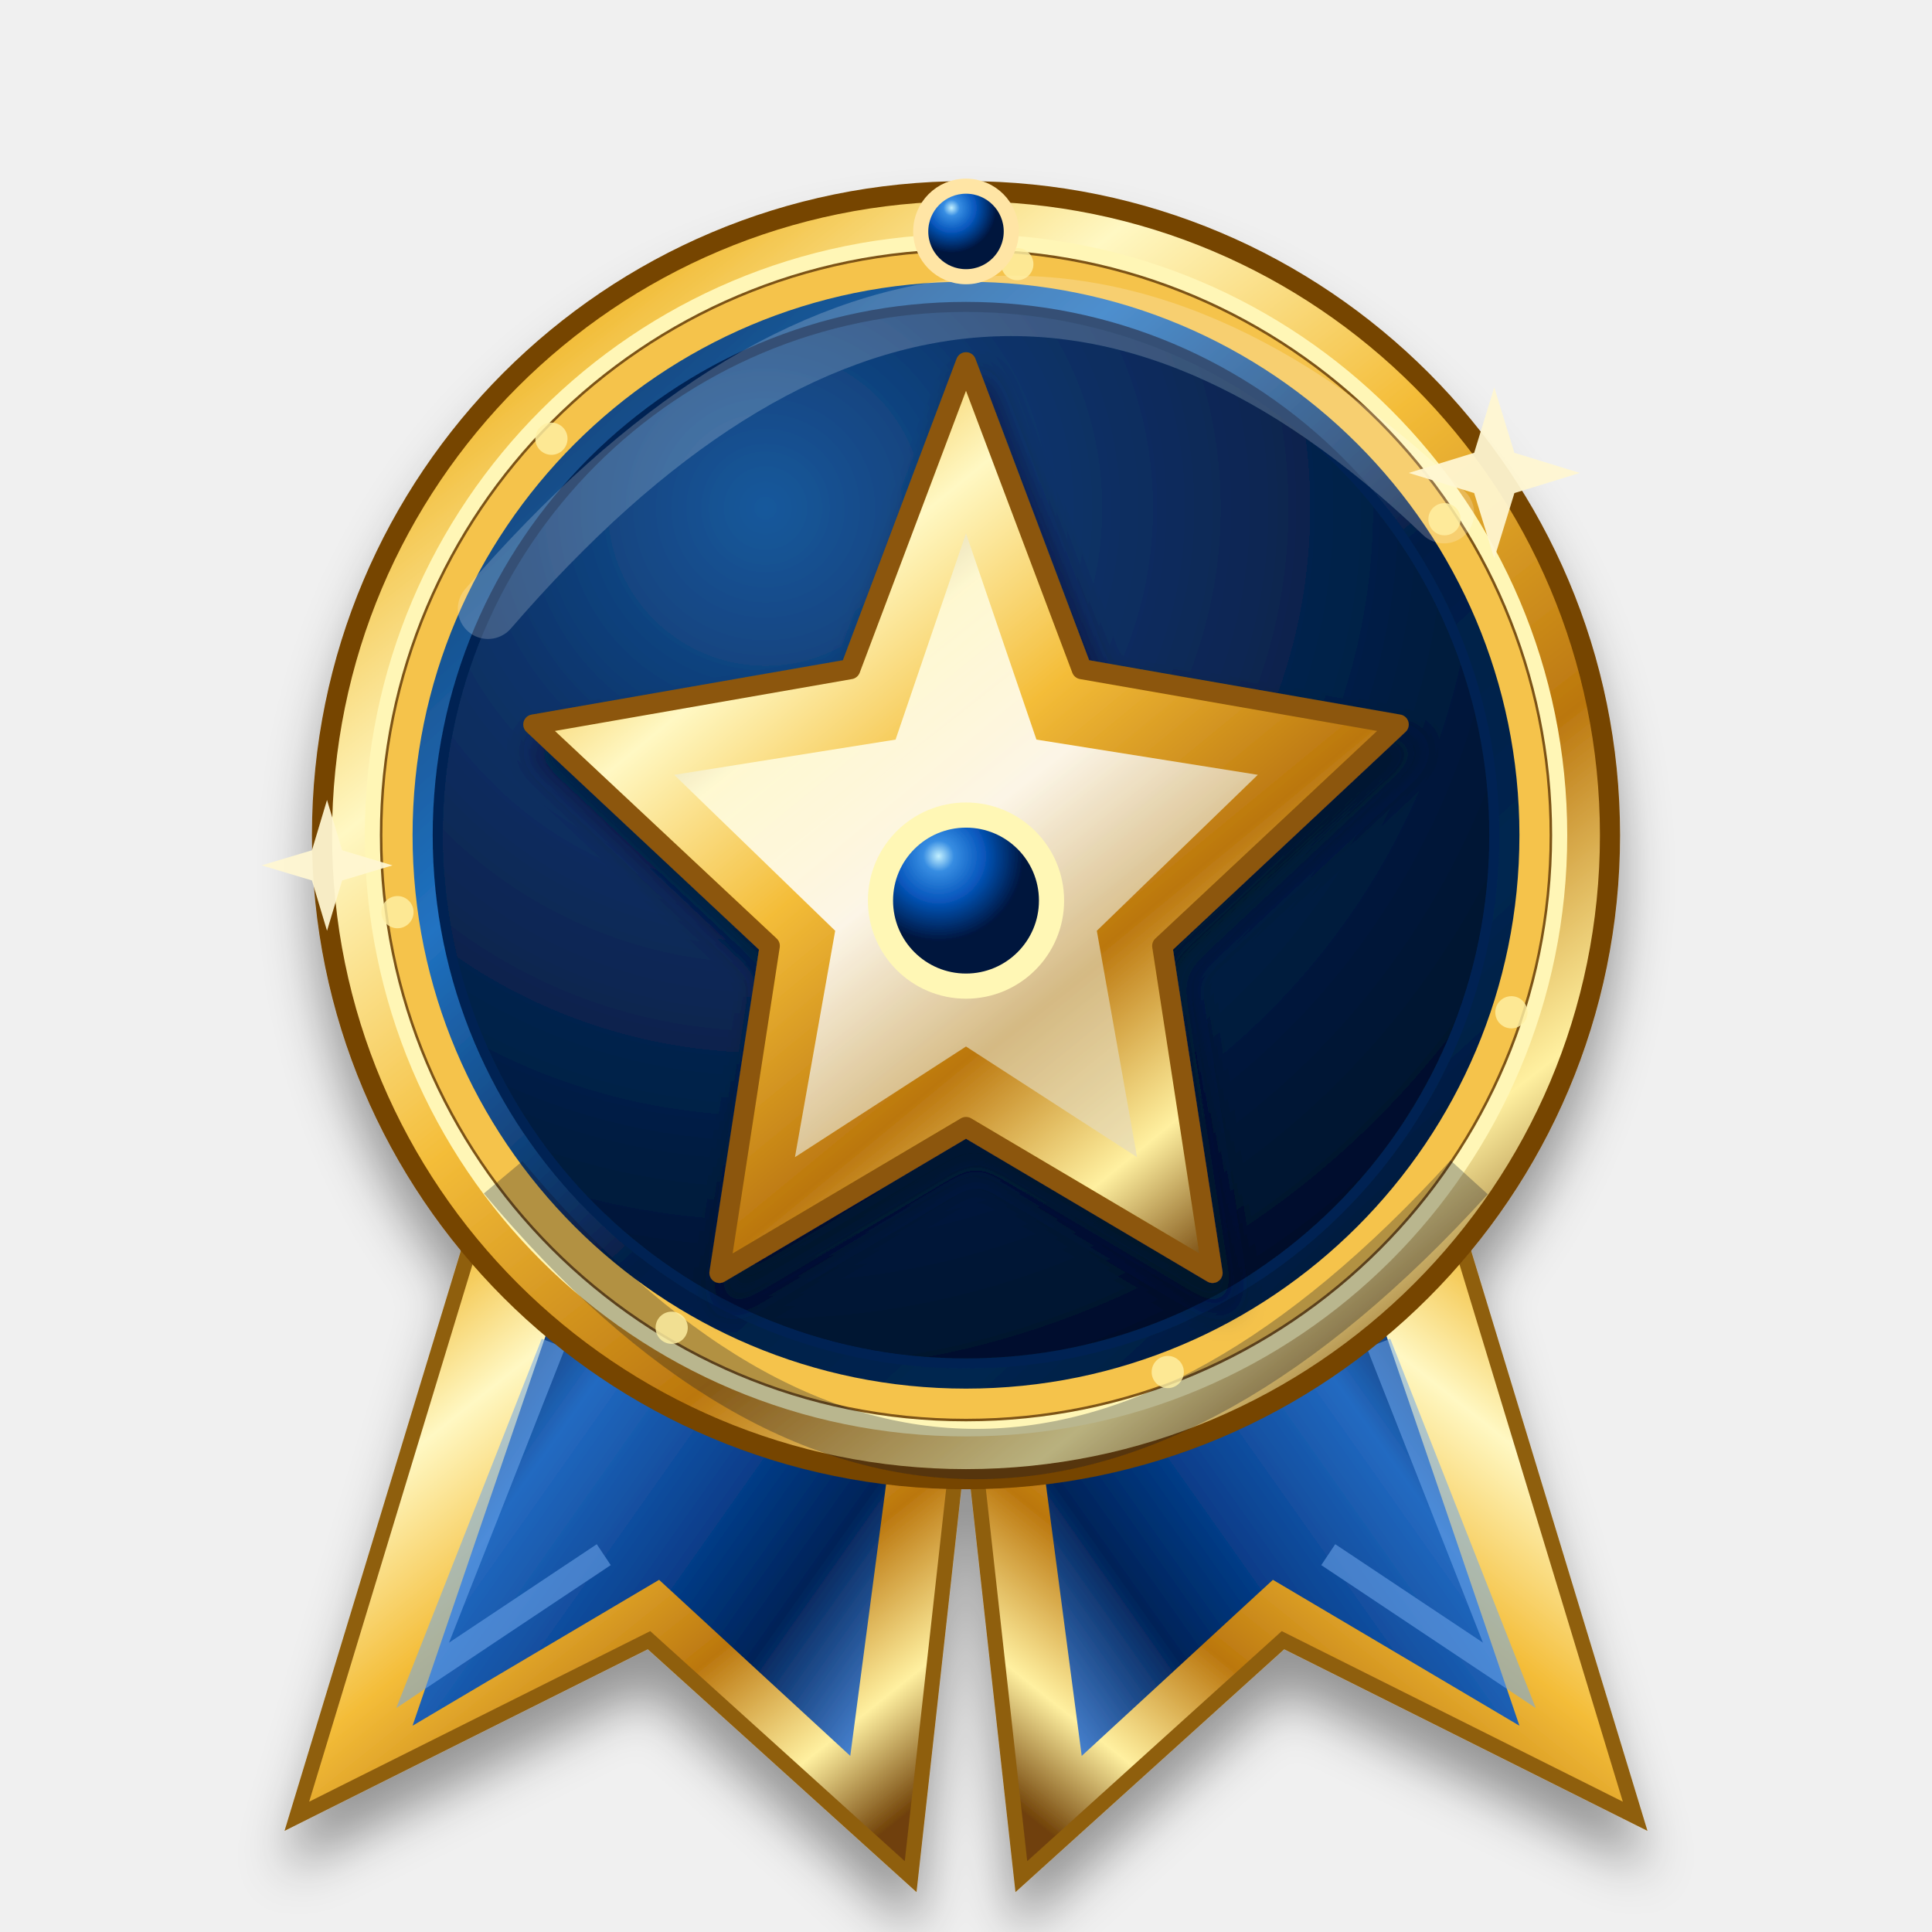
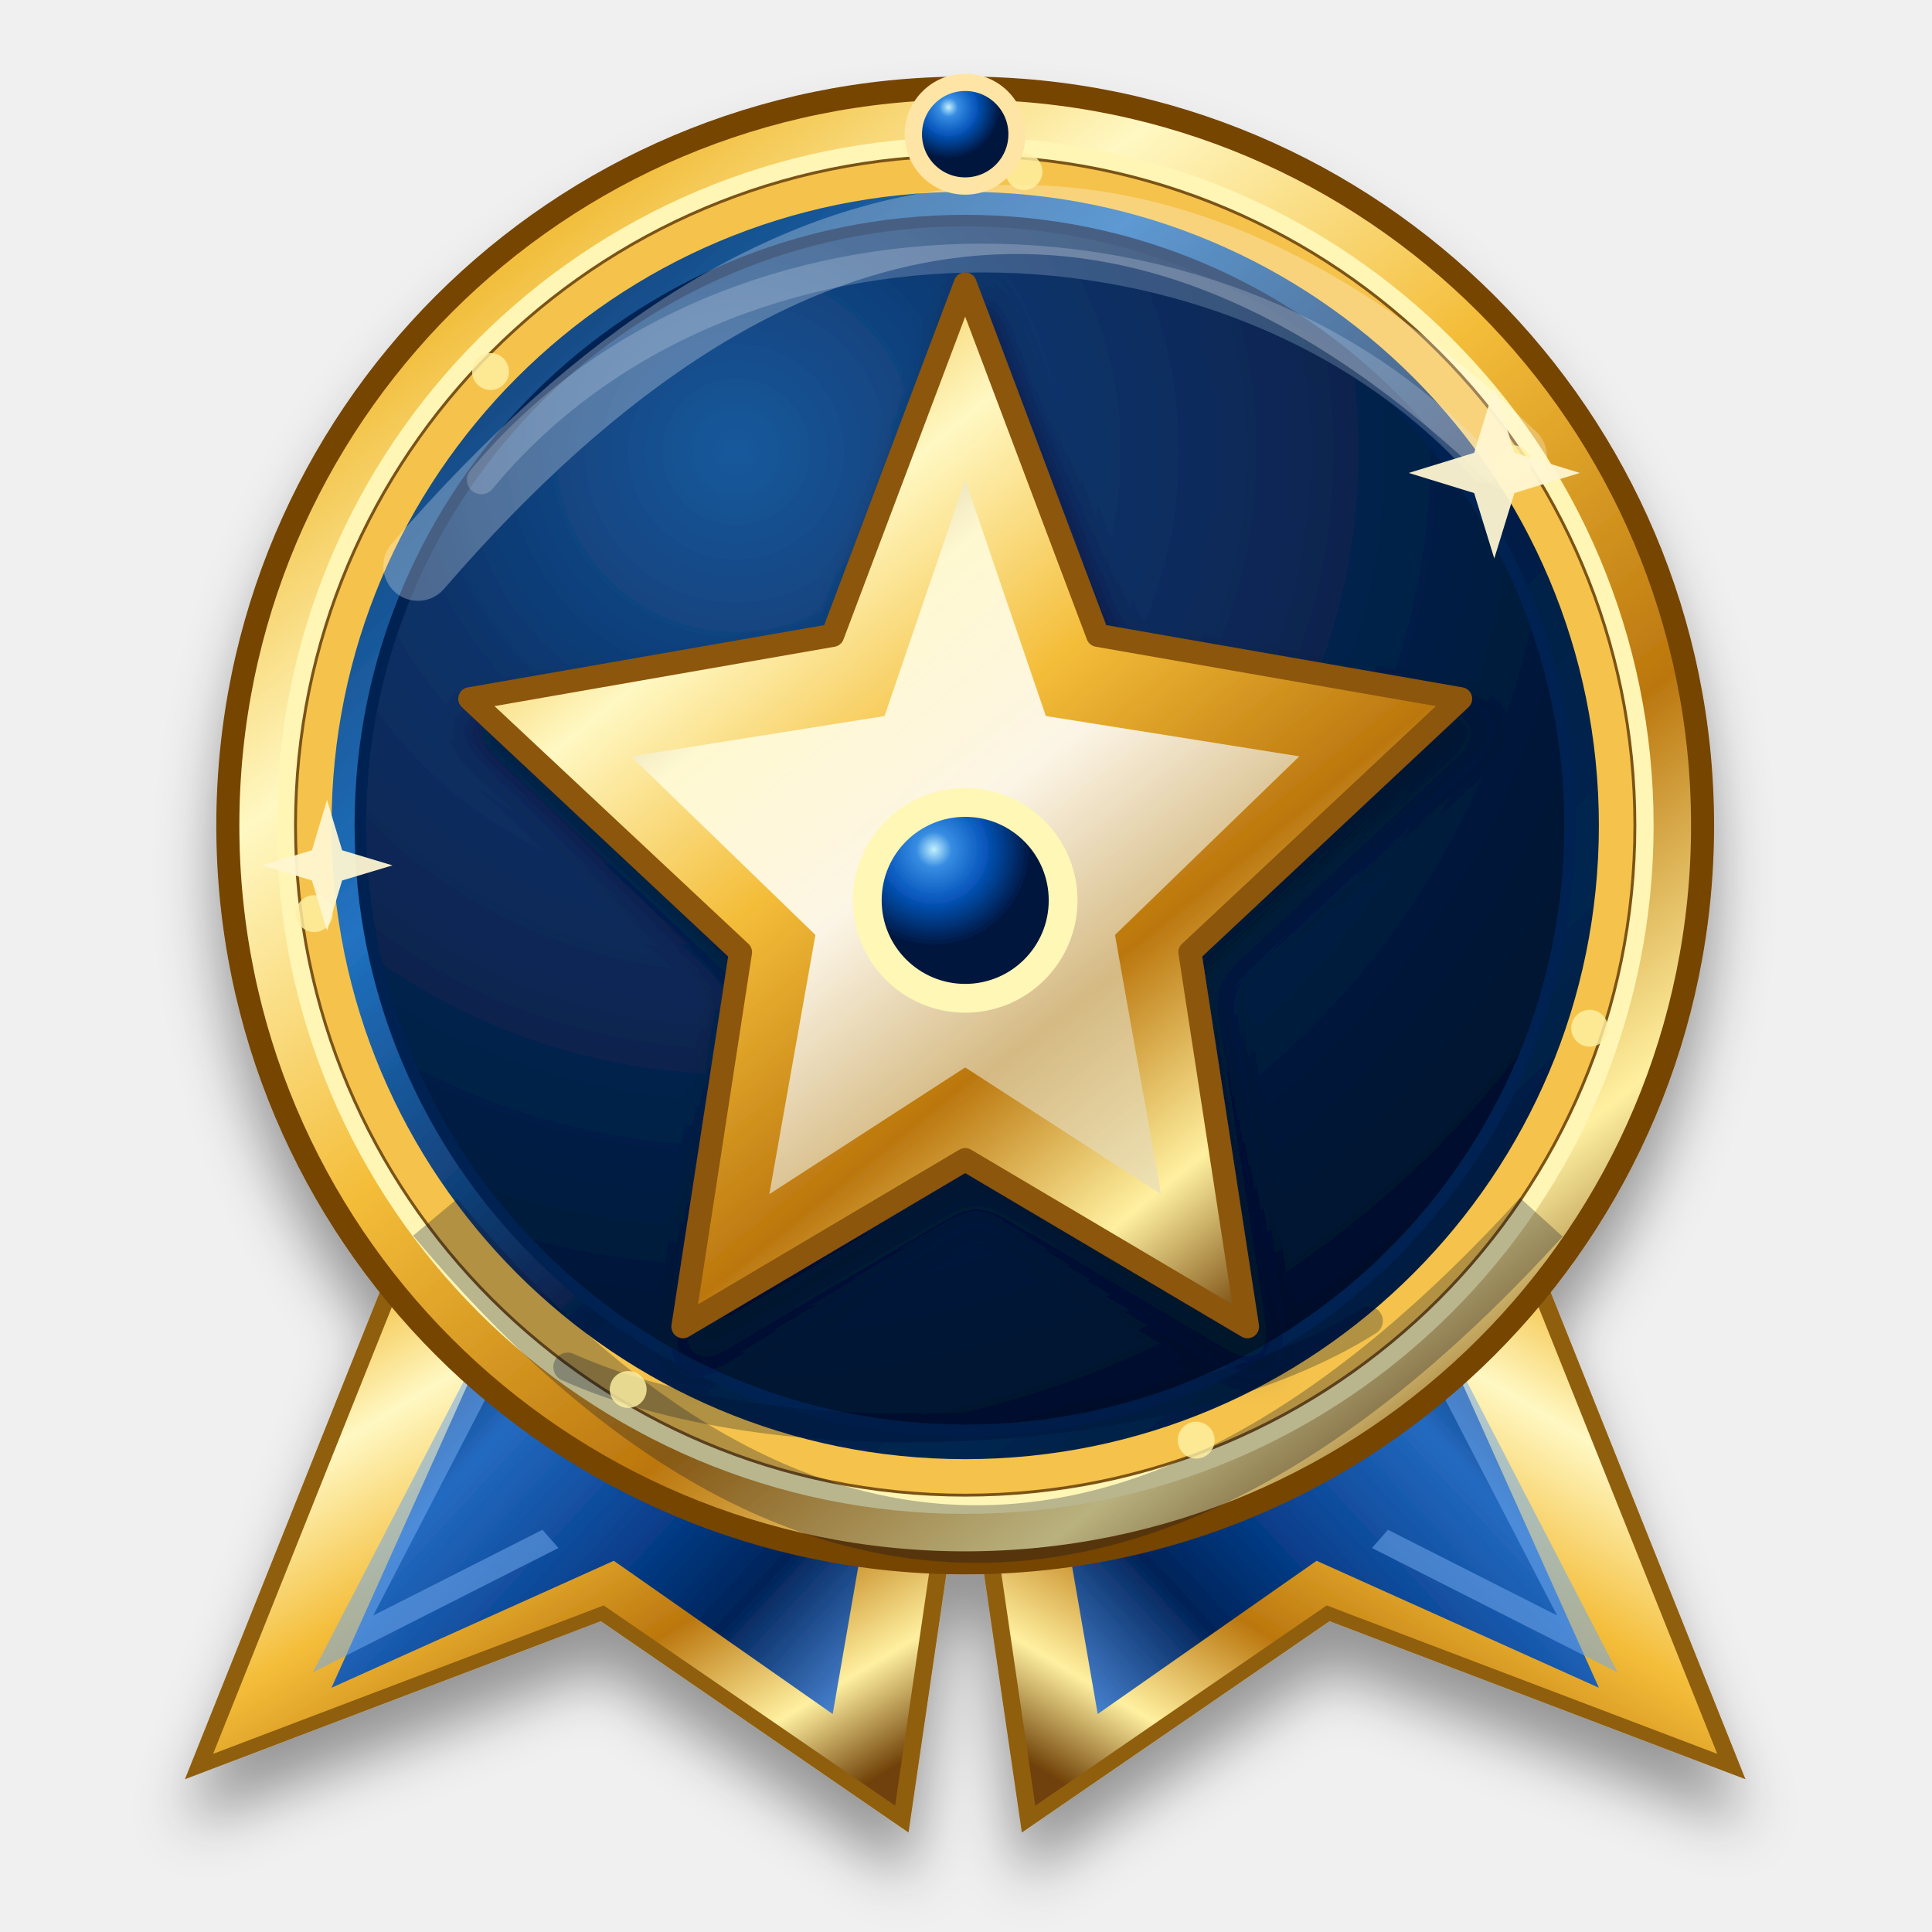
<svg xmlns="http://www.w3.org/2000/svg" width="384" height="384" viewBox="0 0 384 384" role="img" aria-label="Little Luminary collectible rank emblem">
  <defs>
    <linearGradient id="gGold" x1="0" y1="0" x2=".78" y2="1">
      <stop offset="0" stop-color="#86500a" />
      <stop offset=".15" stop-color="#f0b629" />
      <stop offset=".32" stop-color="#fff8c3" />
      <stop offset=".51" stop-color="#f4bd39" />
      <stop offset=".72" stop-color="#bb770e" />
      <stop offset=".88" stop-color="#fff0a0" />
      <stop offset="1" stop-color="#704107" />
    </linearGradient>
    <linearGradient id="gNavy" x1="0" y1="0" x2=".92" y2="1">
      <stop offset="0" stop-color="#0a274e" />
      <stop offset=".33" stop-color="#2173c2" />
      <stop offset=".58" stop-color="#051d45" />
      <stop offset=".78" stop-color="#062650" />
      <stop offset="1" stop-color="#020f2e" />
    </linearGradient>
    <radialGradient id="gNavy2" cx=".31" cy=".19" r=".9">
      <stop offset="0" stop-color="#19599c" />
      <stop offset=".31" stop-color="#0b3268" />
      <stop offset=".72" stop-color="#041b3e" />
      <stop offset="1" stop-color="#010d28" />
    </radialGradient>
    <linearGradient id="gIvory" x1=".1" y1="0" x2=".83" y2="1">
      <stop offset="0" stop-color="#b7a37a" />
      <stop offset=".25" stop-color="#fffcda" />
      <stop offset=".5" stop-color="#ffffff" />
      <stop offset=".75" stop-color="#d8c292" />
      <stop offset="1" stop-color="#eee3ba" />
    </linearGradient>
    <radialGradient id="gGem" cx=".34" cy=".24">
      <stop offset="0" stop-color="#c2f0ff" />
      <stop offset=".18" stop-color="#378de2" />
      <stop offset=".52" stop-color="#0757bd" />
      <stop offset="1" stop-color="#00153d" />
    </radialGradient>
    <linearGradient id="gRibbon" x1="0" y1=".2" x2="1" y2=".85">
      <stop offset="0" stop-color="#031a42" />
      <stop offset=".25" stop-color="#236ac1" />
      <stop offset=".55" stop-color="#073e8b" />
      <stop offset=".75" stop-color="#002358" />
      <stop offset="1" stop-color="#4b87d6" />
    </linearGradient>
    <filter id="gShade" x="-25%" y="-25%" width="160%" height="170%">
      <feGaussianBlur in="SourceAlpha" stdDeviation="5" />
      <feOffset dx="0" dy="8" />
      <feComponentTransfer>
        <feFuncA type="linear" slope=".38" />
      </feComponentTransfer>
      <feMerge>
        <feMergeNode />
        <feMergeNode in="SourceGraphic" />
      </feMerge>
    </filter>
    <filter id="gRelief" x="-20%" y="-20%" width="145%" height="150%">
      <feDropShadow dx="2" dy="5" stdDeviation="3" flood-color="#03112b" flood-opacity=".7" />
    </filter>
  </defs>
-   <g filter="url(#gShade)">
-     <g id="tail">
+   <g filter="url(#gShade)" transform="translate(-28 -26) scale(1.145)">
+     <g id="tail" transform="translate(0 55) scale(1 .76)">
      <path d="M97 236L59 361l70-35 52 47 13-117z" fill="url(#gGold)" stroke="#8f5e10" stroke-width="3" />
      <path d="M111 258L82 343l49-29 38 35 12-91z" fill="url(#gRibbon)" />
      <path d="M110 267L84 333l36-24" fill="none" stroke="#70a8ed" stroke-width="5" opacity=".55" />
    </g>
    <use href="#tail" transform="translate(384 0) scale(-1 1)" />
    <circle cx="192" cy="166" r="128" fill="url(#gGold)" stroke="#764400" stroke-width="4" />
    <circle cx="192" cy="166" r="118" fill="#7b5216" stroke="#fff6b6" stroke-width="3" />
    <circle cx="192" cy="166" r="113" fill="url(#gNavy)" stroke="#f5c34c" stroke-width="6" />
    <circle cx="192" cy="166" r="105" fill="url(#gNavy2)" stroke="#022453" stroke-width="2" />
-     <path d="M97 121q95-110 190-19" fill="none" stroke="#ffffff" opacity=".20" stroke-width="12" stroke-linecap="round" />
+     <path d="M108 106C151 54 239 56 282 104" fill="none" stroke="#deedff" stroke-width="5" opacity=".22" stroke-linecap="round" />
+     <path d="M123 260C161 277 229 273 262 252" fill="none" stroke="#010f2c" stroke-width="5" opacity=".28" stroke-linecap="round" />
+     <path d="M97 121q95-110 190-19" fill="none" stroke="#ffffff" opacity=".27" stroke-width="12" stroke-linecap="round" />
    <path d="M100 234q92 110 192 0" fill="none" stroke="#050e26" opacity=".28" stroke-width="10" />
    <g filter="url(#gRelief)" stroke-linejoin="round" stroke-linecap="round">
      <g fill="url(#gGold)" stroke="#8c5708" stroke-width="4">
        <path d="M192 72l23 61 63 11-47 44 10 65-49-29-49 29 10-65-47-44 63-11z" />
      </g>
      <path d="M192 106l14 41 44 7-32 31 8 45-34-22-34 22 8-45-32-31 44-7z" fill="url(#gIvory)" opacity=".88" />
      <circle cx="192" cy="179" r="17" fill="url(#gGem)" stroke="#fff7b5" stroke-width="5" />
    </g>
    <circle cx="300.4" cy="201.2" r="3.2" fill="#fff0a4" opacity=".82" />
    <circle cx="232.1" cy="272.7" r="3.2" fill="#fff0a4" opacity=".82" />
    <circle cx="133.5" cy="263.9" r="3.2" fill="#fff0a4" opacity=".82" />
    <circle cx="79.0" cy="181.3" r="3.2" fill="#fff0a4" opacity=".82" />
    <circle cx="109.6" cy="87.2" r="3.2" fill="#fff0a4" opacity=".82" />
    <circle cx="202.2" cy="52.5" r="3.2" fill="#fff0a4" opacity=".82" />
    <circle cx="287.1" cy="103.2" r="3.2" fill="#fff0a4" opacity=".82" />
    <circle cx="192" cy="46" r="9" fill="url(#gGem)" stroke="#ffe5a5" stroke-width="3" />
  </g>
  <g fill="#fff7d1" opacity=".94">
    <path d="M297 77l4 13 13 4-13 4-4 13-4-13-13-4 13-4z" />
    <path d="M65 159l3 10 10 3-10 3-3 10-3-10-10-3 10-3z" />
  </g>
</svg>
